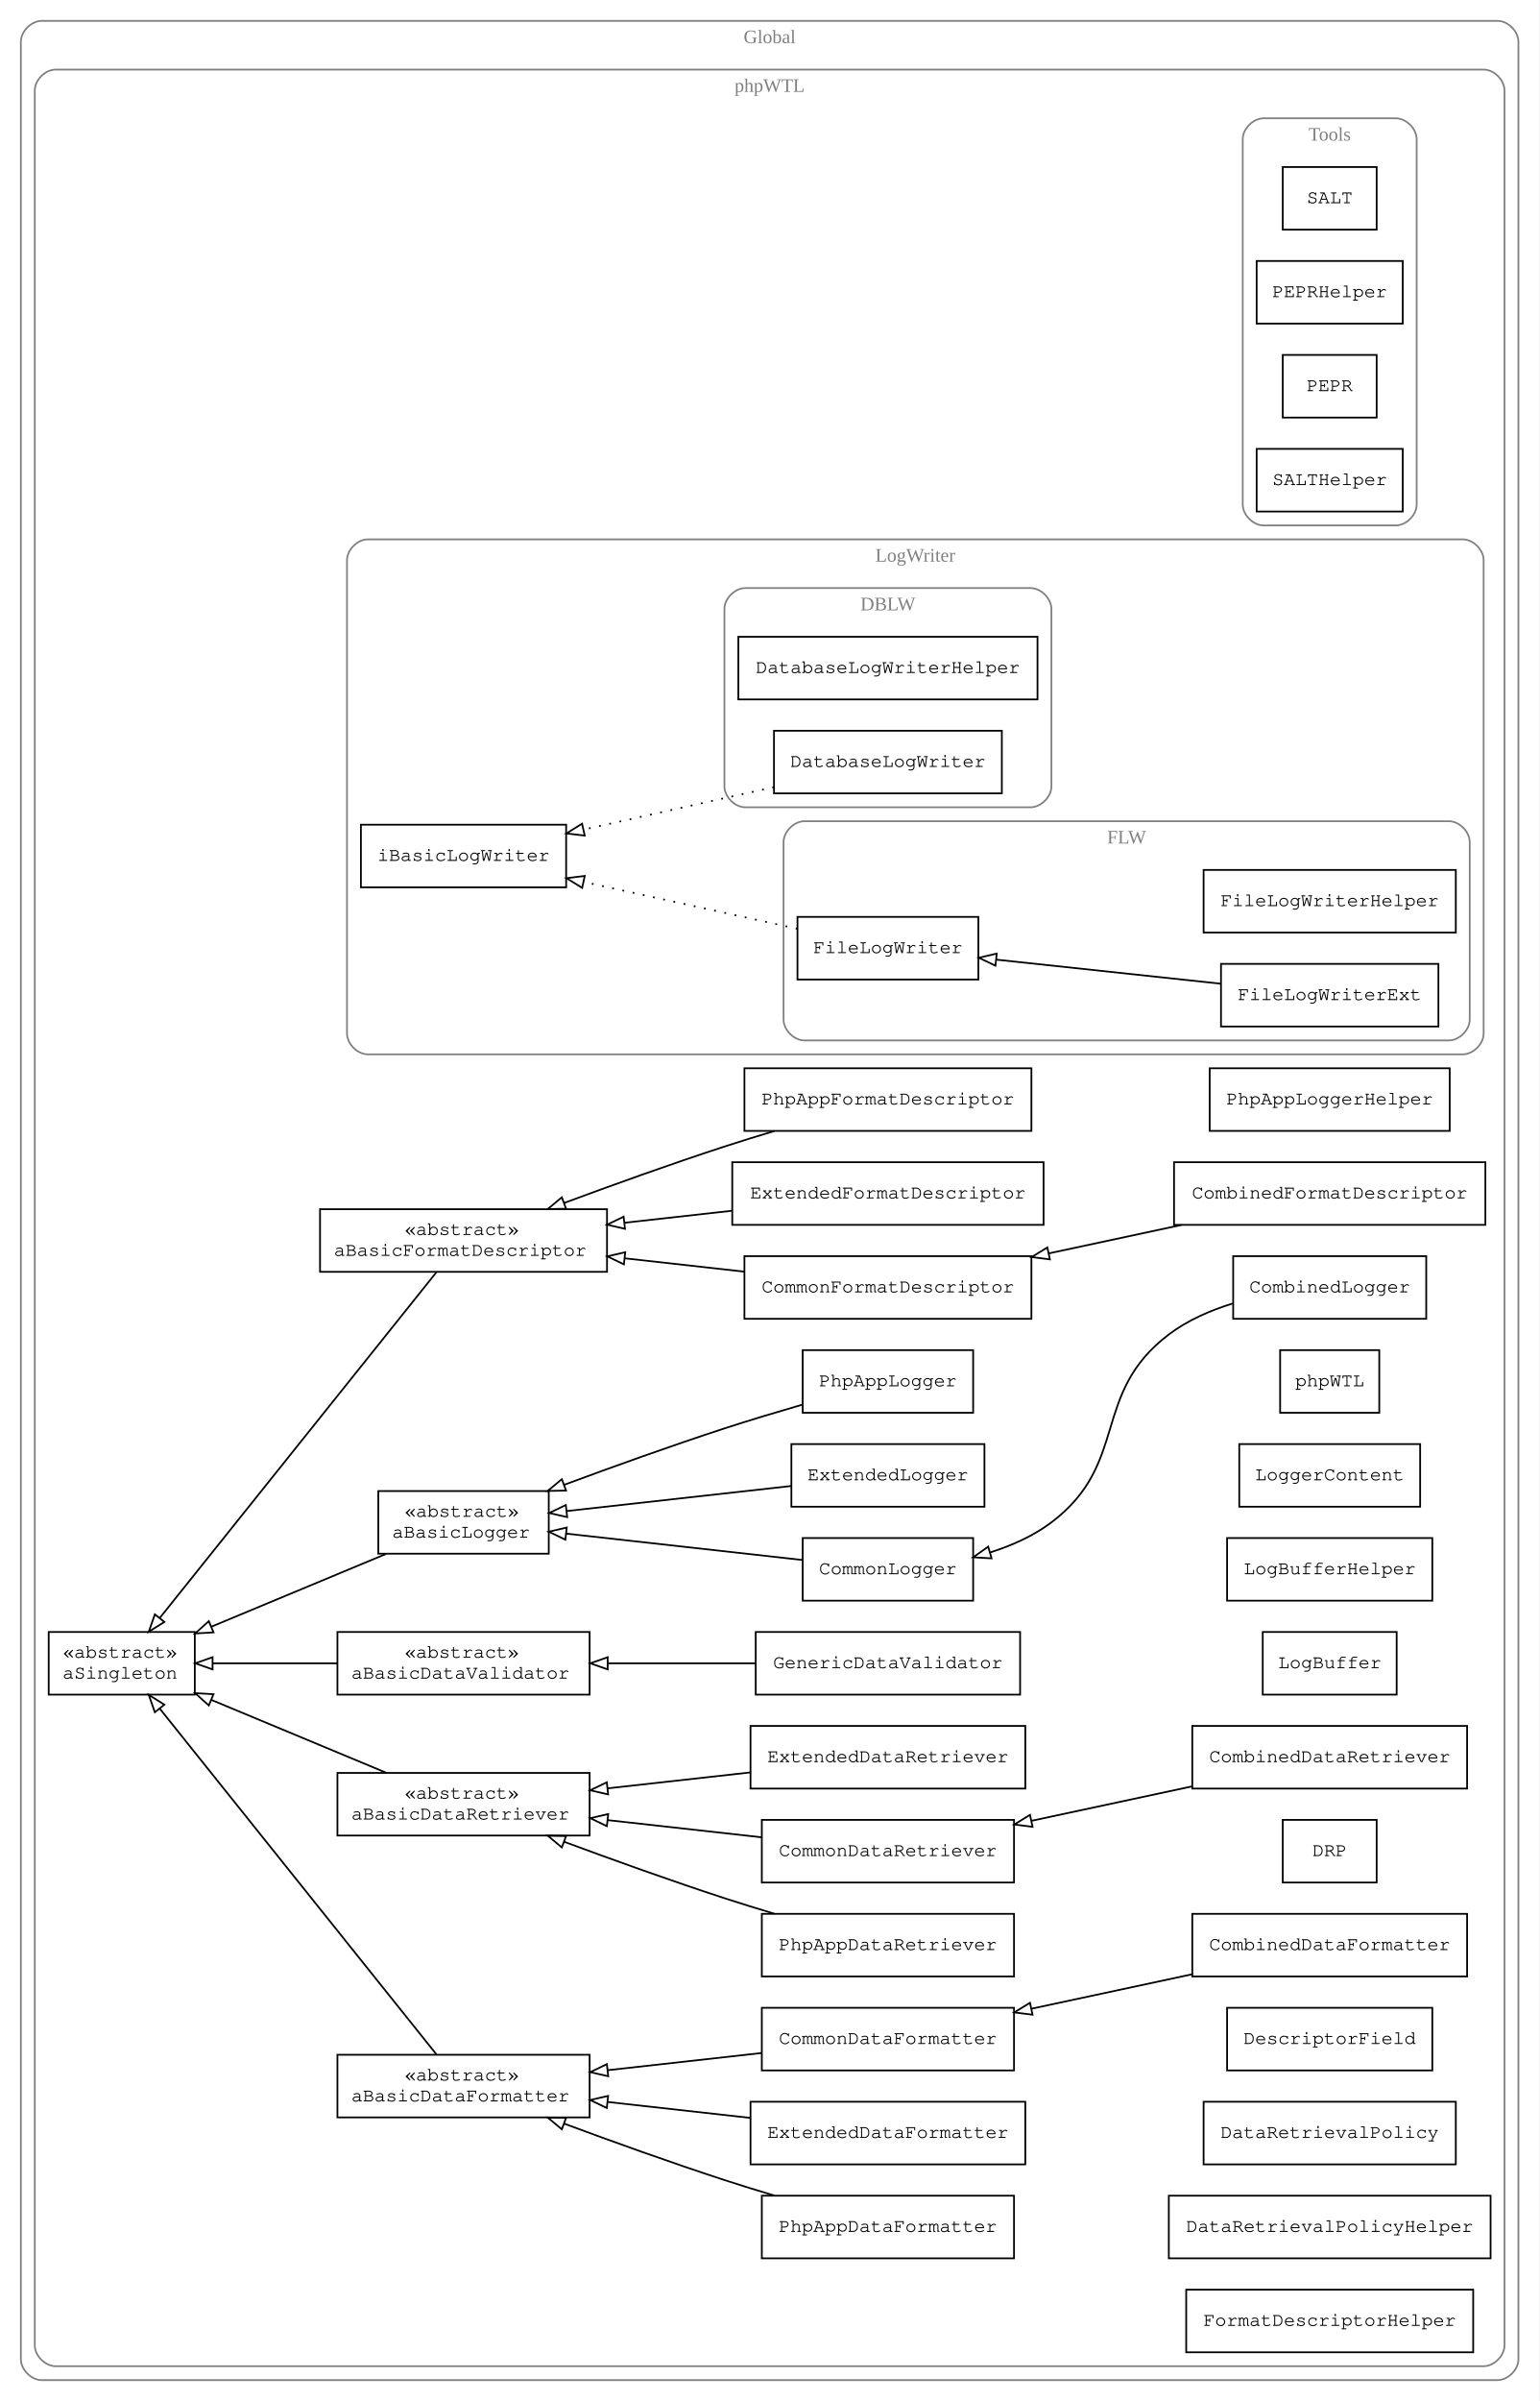
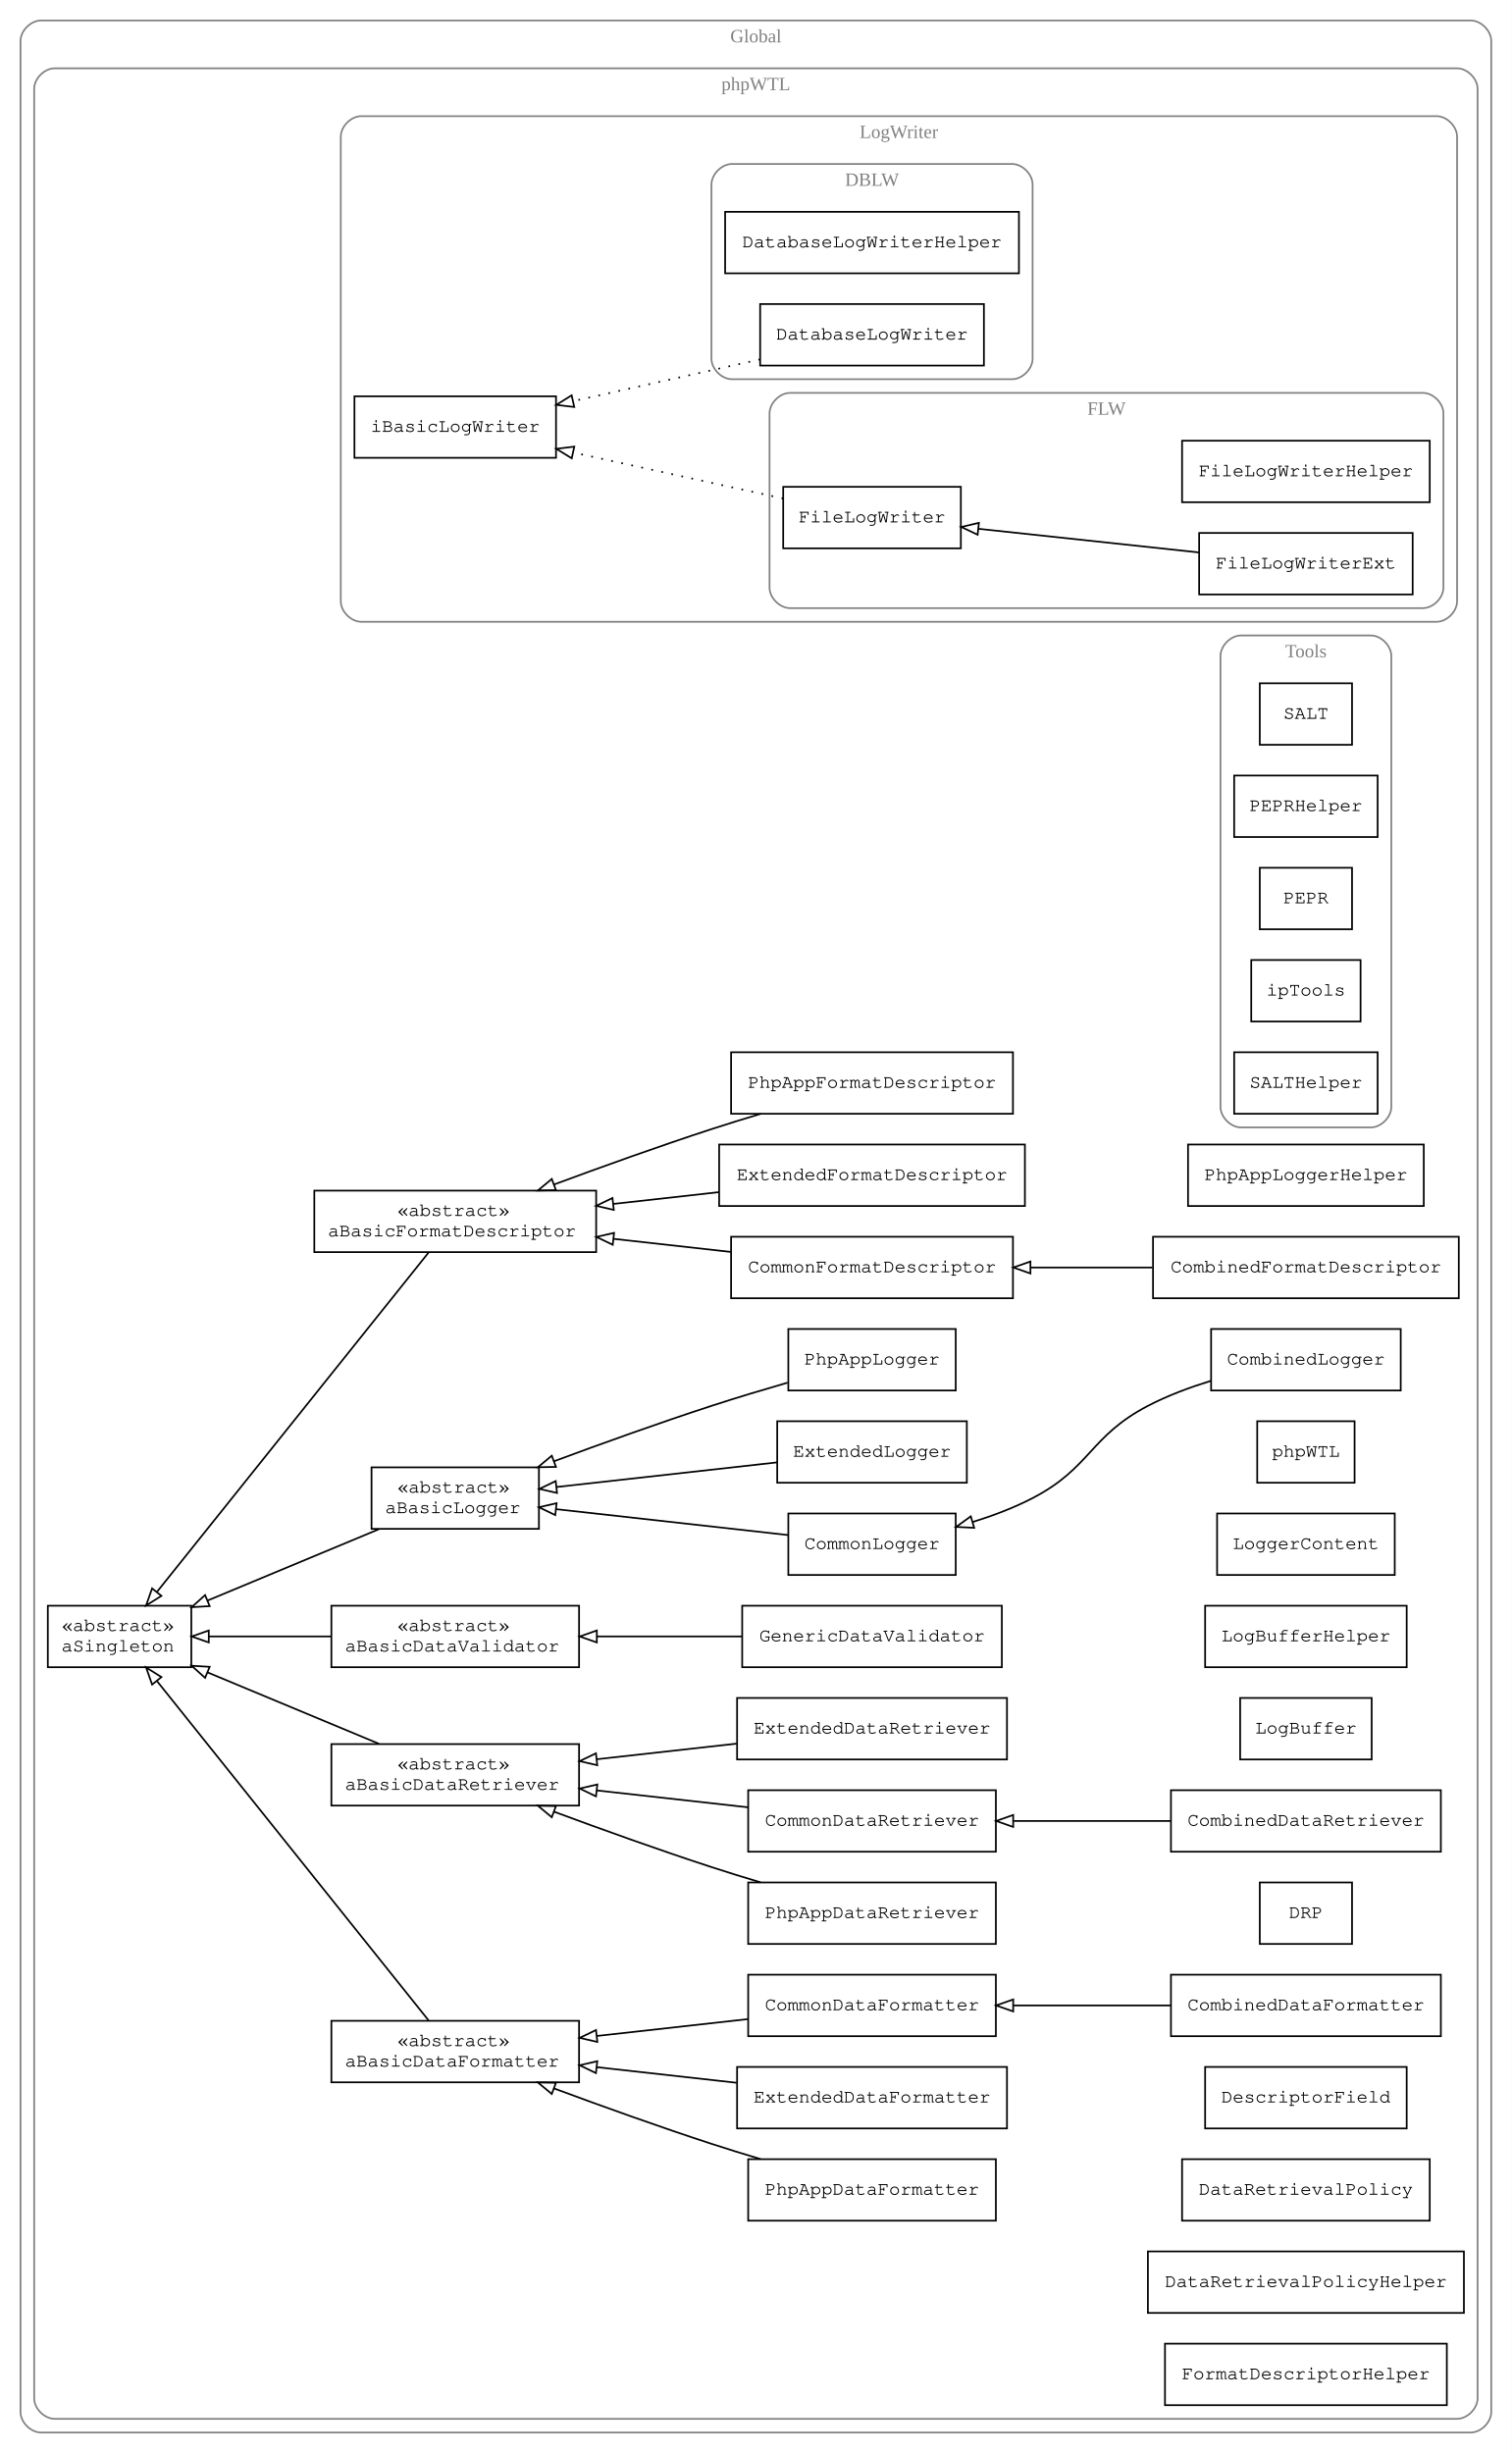
- <svg xmlns="http://www.w3.org/2000/svg" width="885pt" height="1380pt" viewBox="0.00 0.00 885.00 1380.00">
-   <g id="graph0" class="graph" transform="scale(1 1) rotate(0) translate(4 1376)">
-     <polygon fill="white" stroke="none" points="-4,4 -4,-1376 881,-1376 881,4 -4,4" />
+ <svg xmlns="http://www.w3.org/2000/svg" width="885pt" height="1436pt" viewBox="0.00 0.00 885.00 1436.00">
+   <g id="graph0" class="graph" transform="scale(1 1) rotate(0) translate(4 1432)">
+     <polygon fill="white" stroke="none" points="-4,4 -4,-1432 881,-1432 881,4 -4,4" />
    <g id="clust1" class="cluster">
-       <path fill="none" stroke="gray" d="M20,-8C20,-8 857,-8 857,-8 863,-8 869,-14 869,-20 869,-20 869,-1352 869,-1352 869,-1358 863,-1364 857,-1364 857,-1364 20,-1364 20,-1364 14,-1364 8,-1358 8,-1352 8,-1352 8,-20 8,-20 8,-14 14,-8 20,-8" />
-       <text text-anchor="middle" x="438.5" y="-1351.2" font-family="Times New Roman,serif" font-size="11.00" fill="gray">Global</text>
+       <path fill="none" stroke="gray" d="M20,-8C20,-8 857,-8 857,-8 863,-8 869,-14 869,-20 869,-20 869,-1408 869,-1408 869,-1414 863,-1420 857,-1420 857,-1420 20,-1420 20,-1420 14,-1420 8,-1414 8,-1408 8,-1408 8,-20 8,-20 8,-14 14,-8 20,-8" />
+       <text text-anchor="middle" x="438.5" y="-1407.2" font-family="Times New Roman,serif" font-size="11.00" fill="gray">Global</text>
    </g>
    <g id="clust2" class="cluster">
-       <path fill="none" stroke="gray" d="M28,-16C28,-16 849,-16 849,-16 855,-16 861,-22 861,-28 861,-28 861,-1324 861,-1324 861,-1330 855,-1336 849,-1336 849,-1336 28,-1336 28,-1336 22,-1336 16,-1330 16,-1324 16,-1324 16,-28 16,-28 16,-22 22,-16 28,-16" />
-       <text text-anchor="middle" x="438.5" y="-1323.2" font-family="Times New Roman,serif" font-size="11.00" fill="gray">phpWTL</text>
+       <path fill="none" stroke="gray" d="M28,-16C28,-16 849,-16 849,-16 855,-16 861,-22 861,-28 861,-28 861,-1380 861,-1380 861,-1386 855,-1392 849,-1392 849,-1392 28,-1392 28,-1392 22,-1392 16,-1386 16,-1380 16,-1380 16,-28 16,-28 16,-22 22,-16 28,-16" />
+       <text text-anchor="middle" x="438.5" y="-1379.2" font-family="Times New Roman,serif" font-size="11.00" fill="gray">phpWTL</text>
+     </g>
+     <g id="clust3" class="cluster">
+       <path fill="none" stroke="gray" d="M207.5,-1068C207.5,-1068 837,-1068 837,-1068 843,-1068 849,-1074 849,-1080 849,-1080 849,-1352 849,-1352 849,-1358 843,-1364 837,-1364 837,-1364 207.5,-1364 207.5,-1364 201.5,-1364 195.5,-1358 195.5,-1352 195.5,-1352 195.5,-1080 195.5,-1080 195.5,-1074 201.5,-1068 207.5,-1068" />
+       <text text-anchor="middle" x="522.25" y="-1351.2" font-family="Times New Roman,serif" font-size="11.00" fill="gray">LogWriter</text>
+     </g>
+     <g id="clust4" class="cluster">
+       <path fill="none" stroke="gray" d="M424.5,-1210C424.5,-1210 588.5,-1210 588.5,-1210 594.5,-1210 600.5,-1216 600.5,-1222 600.5,-1222 600.5,-1324 600.5,-1324 600.5,-1330 594.5,-1336 588.5,-1336 588.5,-1336 424.5,-1336 424.5,-1336 418.5,-1336 412.5,-1330 412.5,-1324 412.5,-1324 412.5,-1222 412.5,-1222 412.5,-1216 418.5,-1210 424.5,-1210" />
+       <text text-anchor="middle" x="506.5" y="-1323.2" font-family="Times New Roman,serif" font-size="11.00" fill="gray">DBLW</text>
+     </g>
+     <g id="clust5" class="cluster">
+       <path fill="none" stroke="gray" d="M458.5,-1076C458.5,-1076 829,-1076 829,-1076 835,-1076 841,-1082 841,-1088 841,-1088 841,-1190 841,-1190 841,-1196 835,-1202 829,-1202 829,-1202 458.5,-1202 458.5,-1202 452.5,-1202 446.5,-1196 446.5,-1190 446.5,-1190 446.5,-1088 446.5,-1088 446.5,-1082 452.5,-1076 458.5,-1076" />
+       <text text-anchor="middle" x="643.75" y="-1189.2" font-family="Times New Roman,serif" font-size="11.00" fill="gray">FLW</text>
    </g>
    <g id="clust6" class="cluster">
-       <path fill="none" stroke="gray" d="M722.5,-1074C722.5,-1074 798.5,-1074 798.5,-1074 804.5,-1074 810.5,-1080 810.5,-1086 810.5,-1086 810.5,-1296 810.5,-1296 810.5,-1302 804.5,-1308 798.5,-1308 798.5,-1308 722.5,-1308 722.5,-1308 716.5,-1308 710.5,-1302 710.5,-1296 710.5,-1296 710.5,-1086 710.5,-1086 710.5,-1080 716.5,-1074 722.5,-1074" />
-       <text text-anchor="middle" x="760.5" y="-1295.2" font-family="Times New Roman,serif" font-size="11.00" fill="gray">Tools</text>
-     </g>
-     <g id="clust3" class="cluster">
-       <path fill="none" stroke="gray" d="M207.5,-770C207.5,-770 837,-770 837,-770 843,-770 849,-776 849,-782 849,-782 849,-1054 849,-1054 849,-1060 843,-1066 837,-1066 837,-1066 207.5,-1066 207.5,-1066 201.5,-1066 195.5,-1060 195.5,-1054 195.5,-1054 195.5,-782 195.5,-782 195.5,-776 201.5,-770 207.5,-770" />
-       <text text-anchor="middle" x="522.25" y="-1053.2" font-family="Times New Roman,serif" font-size="11.00" fill="gray">LogWriter</text>
-     </g>
-     <g id="clust4" class="cluster">
-       <path fill="none" stroke="gray" d="M424.5,-912C424.5,-912 588.5,-912 588.5,-912 594.5,-912 600.5,-918 600.5,-924 600.5,-924 600.5,-1026 600.5,-1026 600.5,-1032 594.5,-1038 588.5,-1038 588.5,-1038 424.5,-1038 424.5,-1038 418.5,-1038 412.5,-1032 412.5,-1026 412.5,-1026 412.5,-924 412.5,-924 412.5,-918 418.5,-912 424.5,-912" />
-       <text text-anchor="middle" x="506.5" y="-1025.2" font-family="Times New Roman,serif" font-size="11.00" fill="gray">DBLW</text>
-     </g>
-     <g id="clust5" class="cluster">
-       <path fill="none" stroke="gray" d="M458.5,-778C458.5,-778 829,-778 829,-778 835,-778 841,-784 841,-790 841,-790 841,-892 841,-892 841,-898 835,-904 829,-904 829,-904 458.5,-904 458.5,-904 452.5,-904 446.5,-898 446.5,-892 446.5,-892 446.5,-790 446.5,-790 446.5,-784 452.5,-778 458.5,-778" />
-       <text text-anchor="middle" x="643.75" y="-891.2" font-family="Times New Roman,serif" font-size="11.00" fill="gray">FLW</text>
+       <path fill="none" stroke="gray" d="M722.5,-772C722.5,-772 798.5,-772 798.5,-772 804.5,-772 810.5,-778 810.5,-784 810.5,-784 810.5,-1048 810.5,-1048 810.5,-1054 804.5,-1060 798.5,-1060 798.5,-1060 722.5,-1060 722.5,-1060 716.5,-1060 710.5,-1054 710.5,-1048 710.5,-1048 710.5,-784 710.5,-784 710.5,-778 716.5,-772 722.5,-772" />
+       <text text-anchor="middle" x="760.5" y="-1047.2" font-family="Times New Roman,serif" font-size="11.00" fill="gray">Tools</text>
    </g>
    <g id="node1" class="node">
-       <polygon fill="none" stroke="black" points="592.5,-1010 420.5,-1010 420.5,-974 592.5,-974 592.5,-1010" />
-       <text text-anchor="middle" x="506.5" y="-989.2" font-family="Courier,monospace" font-size="11.00">DatabaseLogWriterHelper</text>
+       <polygon fill="none" stroke="black" points="592.5,-1308 420.5,-1308 420.5,-1272 592.5,-1272 592.5,-1308" />
+       <text text-anchor="middle" x="506.5" y="-1287.2" font-family="Courier,monospace" font-size="11.00">DatabaseLogWriterHelper</text>
    </g>
    <g id="node2" class="node">
-       <polygon fill="none" stroke="black" points="572,-956 441,-956 441,-920 572,-920 572,-956" />
-       <text text-anchor="middle" x="506.5" y="-935.2" font-family="Courier,monospace" font-size="11.00">DatabaseLogWriter</text>
+       <polygon fill="none" stroke="black" points="572,-1254 441,-1254 441,-1218 572,-1218 572,-1254" />
+       <text text-anchor="middle" x="506.5" y="-1233.2" font-family="Courier,monospace" font-size="11.00">DatabaseLogWriter</text>
    </g>
    <g id="node6" class="node">
-       <polygon fill="none" stroke="black" points="321.5,-902 203.5,-902 203.5,-866 321.5,-866 321.5,-902" />
-       <text text-anchor="middle" x="262.5" y="-881.2" font-family="Courier,monospace" font-size="11.00">iBasicLogWriter</text>
+       <polygon fill="none" stroke="black" points="321.5,-1200 203.5,-1200 203.5,-1164 321.5,-1164 321.5,-1200" />
+       <text text-anchor="middle" x="262.5" y="-1179.2" font-family="Courier,monospace" font-size="11.00">iBasicLogWriter</text>
    </g>
    <g id="edge4" class="edge">
-       <path fill="none" stroke="black" stroke-dasharray="1,5" d="M440.966,-923.6C407.195,-916.064 365.86,-906.841 331.581,-899.192" />
-       <polygon fill="none" stroke="black" points="332.172,-895.737 321.65,-896.976 330.647,-902.569 332.172,-895.737" />
+       <path fill="none" stroke="black" stroke-dasharray="1,5" d="M440.966,-1221.6C407.195,-1214.06 365.86,-1204.84 331.581,-1197.19" />
+       <polygon fill="none" stroke="black" points="332.172,-1193.74 321.65,-1194.98 330.647,-1200.57 332.172,-1193.74" />
    </g>
    <g id="node3" class="node">
-       <polygon fill="none" stroke="black" points="558.5,-849 454.5,-849 454.5,-813 558.5,-813 558.5,-849" />
-       <text text-anchor="middle" x="506.5" y="-828.2" font-family="Courier,monospace" font-size="11.00">FileLogWriter</text>
+       <polygon fill="none" stroke="black" points="558.5,-1147 454.5,-1147 454.5,-1111 558.5,-1111 558.5,-1147" />
+       <text text-anchor="middle" x="506.5" y="-1126.2" font-family="Courier,monospace" font-size="11.00">FileLogWriter</text>
    </g>
    <g id="edge3" class="edge">
-       <path fill="none" stroke="black" stroke-dasharray="1,5" d="M454.474,-842.175C418.831,-849.981 370.845,-860.49 331.893,-869.021" />
-       <polygon fill="none" stroke="black" points="330.701,-865.699 321.682,-871.258 332.199,-872.537 330.701,-865.699" />
+       <path fill="none" stroke="black" stroke-dasharray="1,5" d="M454.474,-1140.18C418.831,-1147.98 370.845,-1158.49 331.893,-1167.02" />
+       <polygon fill="none" stroke="black" points="330.701,-1163.7 321.682,-1169.26 332.199,-1170.54 330.701,-1163.7" />
    </g>
    <g id="node4" class="node">
-       <polygon fill="none" stroke="black" points="833,-876 688,-876 688,-840 833,-840 833,-876" />
-       <text text-anchor="middle" x="760.5" y="-855.2" font-family="Courier,monospace" font-size="11.00">FileLogWriterHelper</text>
+       <polygon fill="none" stroke="black" points="833,-1174 688,-1174 688,-1138 833,-1138 833,-1174" />
+       <text text-anchor="middle" x="760.5" y="-1153.2" font-family="Courier,monospace" font-size="11.00">FileLogWriterHelper</text>
    </g>
    <g id="node5" class="node">
-       <polygon fill="none" stroke="black" points="823,-822 698,-822 698,-786 823,-786 823,-822" />
-       <text text-anchor="middle" x="760.5" y="-801.2" font-family="Courier,monospace" font-size="11.00">FileLogWriterExt</text>
+       <polygon fill="none" stroke="black" points="823,-1120 698,-1120 698,-1084 823,-1084 823,-1120" />
+       <text text-anchor="middle" x="760.5" y="-1099.2" font-family="Courier,monospace" font-size="11.00">FileLogWriterExt</text>
    </g>
    <g id="edge19" class="edge">
-       <path fill="none" stroke="black" d="M697.854,-810.605C658.579,-814.813 607.902,-820.243 568.712,-824.442" />
-       <polygon fill="none" stroke="black" points="568.324,-820.963 558.753,-825.509 569.069,-827.923 568.324,-820.963" />
+       <path fill="none" stroke="black" d="M697.854,-1108.6C658.579,-1112.81 607.902,-1118.24 568.712,-1122.44" />
+       <polygon fill="none" stroke="black" points="568.324,-1118.96 558.753,-1123.51 569.069,-1125.92 568.324,-1118.96" />
    </g>
    <g id="node7" class="node">
-       <polygon fill="none" stroke="black" points="787.5,-1280 733.5,-1280 733.5,-1244 787.5,-1244 787.5,-1280" />
-       <text text-anchor="middle" x="760.5" y="-1259.2" font-family="Courier,monospace" font-size="11.00">SALT</text>
+       <polygon fill="none" stroke="black" points="787.5,-1032 733.5,-1032 733.5,-996 787.5,-996 787.5,-1032" />
+       <text text-anchor="middle" x="760.5" y="-1011.2" font-family="Courier,monospace" font-size="11.00">SALT</text>
    </g>
    <g id="node8" class="node">
-       <polygon fill="none" stroke="black" points="802.5,-1226 718.5,-1226 718.5,-1190 802.5,-1190 802.5,-1226" />
-       <text text-anchor="middle" x="760.5" y="-1205.2" font-family="Courier,monospace" font-size="11.00">PEPRHelper</text>
+       <polygon fill="none" stroke="black" points="802.5,-978 718.5,-978 718.5,-942 802.5,-942 802.5,-978" />
+       <text text-anchor="middle" x="760.5" y="-957.2" font-family="Courier,monospace" font-size="11.00">PEPRHelper</text>
    </g>
    <g id="node9" class="node">
-       <polygon fill="none" stroke="black" points="787.5,-1172 733.5,-1172 733.5,-1136 787.5,-1136 787.5,-1172" />
-       <text text-anchor="middle" x="760.5" y="-1151.2" font-family="Courier,monospace" font-size="11.00">PEPR</text>
+       <polygon fill="none" stroke="black" points="787.5,-924 733.5,-924 733.5,-888 787.5,-888 787.5,-924" />
+       <text text-anchor="middle" x="760.5" y="-903.2" font-family="Courier,monospace" font-size="11.00">PEPR</text>
    </g>
    <g id="node10" class="node">
-       <polygon fill="none" stroke="black" points="802.5,-1118 718.5,-1118 718.5,-1082 802.5,-1082 802.5,-1118" />
-       <text text-anchor="middle" x="760.5" y="-1097.2" font-family="Courier,monospace" font-size="11.00">SALTHelper</text>
+       <polygon fill="none" stroke="black" points="792.5,-870 728.5,-870 728.5,-834 792.5,-834 792.5,-870" />
+       <text text-anchor="middle" x="760.5" y="-849.2" font-family="Courier,monospace" font-size="11.00">ipTools</text>
    </g>
    <g id="node11" class="node">
-       <polygon fill="none" stroke="black" points="108,-438 24,-438 24,-402 108,-402 108,-438" />
-       <text text-anchor="start" x="32" y="-423.2" font-family="Courier,monospace" font-size="11.00">«abstract»</text>
-       <text text-anchor="start" x="32" y="-411.2" font-family="Courier,monospace" font-size="11.00">aSingleton</text>
+       <polygon fill="none" stroke="black" points="802.5,-816 718.5,-816 718.5,-780 802.5,-780 802.5,-816" />
+       <text text-anchor="middle" x="760.5" y="-795.2" font-family="Courier,monospace" font-size="11.00">SALTHelper</text>
    </g>
    <g id="node12" class="node">
-       <polygon fill="none" stroke="black" points="335,-195 190,-195 190,-159 335,-159 335,-195" />
-       <text text-anchor="start" x="228.5" y="-180.2" font-family="Courier,monospace" font-size="11.00">«abstract»</text>
-       <text text-anchor="start" x="198" y="-168.2" font-family="Courier,monospace" font-size="11.00">aBasicDataFormatter</text>
+       <polygon fill="none" stroke="black" points="108,-492 24,-492 24,-456 108,-456 108,-492" />
+       <text text-anchor="start" x="32" y="-477.2" font-family="Courier,monospace" font-size="11.00">«abstract»</text>
+       <text text-anchor="start" x="32" y="-465.2" font-family="Courier,monospace" font-size="11.00">aSingleton</text>
+     </g>
+     <g id="node13" class="node">
+       <polygon fill="none" stroke="black" points="335,-249 190,-249 190,-213 335,-213 335,-249" />
+       <text text-anchor="start" x="228.5" y="-234.2" font-family="Courier,monospace" font-size="11.00">«abstract»</text>
+       <text text-anchor="start" x="198" y="-222.2" font-family="Courier,monospace" font-size="11.00">aBasicDataFormatter</text>
    </g>
    <g id="edge1" class="edge">
-       <path fill="none" stroke="black" d="M246.881,-195.264C212.723,-237.939 127.578,-344.316 87.929,-393.852" />
-       <polygon fill="none" stroke="black" points="85.04,-391.861 81.523,-401.855 90.505,-396.235 85.04,-391.861" />
-     </g>
-     <g id="node13" class="node">
-       <polygon fill="none" stroke="black" points="579,-276 434,-276 434,-240 579,-240 579,-276" />
-       <text text-anchor="middle" x="506.5" y="-255.2" font-family="Courier,monospace" font-size="11.00">PhpAppDataRetriever</text>
-     </g>
-     <g id="node20" class="node">
-       <polygon fill="none" stroke="black" points="335,-357 190,-357 190,-321 335,-321 335,-357" />
-       <text text-anchor="start" x="228.5" y="-342.2" font-family="Courier,monospace" font-size="11.00">«abstract»</text>
-       <text text-anchor="start" x="198" y="-330.2" font-family="Courier,monospace" font-size="11.00">aBasicDataRetriever</text>
+       <path fill="none" stroke="black" d="M246.881,-249.264C212.723,-291.939 127.578,-398.316 87.929,-447.852" />
+       <polygon fill="none" stroke="black" points="85.04,-445.861 81.523,-455.855 90.505,-450.235 85.04,-445.861" />
+     </g>
+     <g id="node14" class="node">
+       <polygon fill="none" stroke="black" points="579,-330 434,-330 434,-294 579,-294 579,-330" />
+       <text text-anchor="middle" x="506.5" y="-309.2" font-family="Courier,monospace" font-size="11.00">PhpAppDataRetriever</text>
+     </g>
+     <g id="node21" class="node">
+       <polygon fill="none" stroke="black" points="335,-411 190,-411 190,-375 335,-375 335,-411" />
+       <text text-anchor="start" x="228.5" y="-396.2" font-family="Courier,monospace" font-size="11.00">«abstract»</text>
+       <text text-anchor="start" x="198" y="-384.2" font-family="Courier,monospace" font-size="11.00">aBasicDataRetriever</text>
    </g>
    <g id="edge2" class="edge">
-       <path fill="none" stroke="black" d="M441.296,-276.046C431.615,-278.939 421.771,-281.978 412.5,-285 381.845,-294.993 348.034,-307.152 320.38,-317.401" />
-       <polygon fill="none" stroke="black" points="319.022,-314.172 310.87,-320.939 321.463,-320.732 319.022,-314.172" />
-     </g>
-     <g id="node14" class="node">
+       <path fill="none" stroke="black" d="M441.296,-330.046C431.615,-332.939 421.771,-335.978 412.5,-339 381.845,-348.993 348.034,-361.152 320.38,-371.401" />
+       <polygon fill="none" stroke="black" points="319.022,-368.172 310.87,-374.939 321.463,-374.732 319.022,-368.172" />
+     </g>
+     <g id="node15" class="node">
      <polygon fill="none" stroke="black" points="829.5,-762 691.5,-762 691.5,-726 829.5,-726 829.5,-762" />
      <text text-anchor="middle" x="760.5" y="-741.2" font-family="Courier,monospace" font-size="11.00">PhpAppLoggerHelper</text>
    </g>
-     <g id="node15" class="node">
+     <g id="node16" class="node">
      <polygon fill="none" stroke="black" points="816,-654 705,-654 705,-618 816,-618 816,-654" />
      <text text-anchor="middle" x="760.5" y="-633.2" font-family="Courier,monospace" font-size="11.00">CombinedLogger</text>
    </g>
-     <g id="node32" class="node">
-       <polygon fill="none" stroke="black" points="555.5,-492 457.5,-492 457.5,-456 555.5,-456 555.5,-492" />
-       <text text-anchor="middle" x="506.5" y="-471.2" font-family="Courier,monospace" font-size="11.00">CommonLogger</text>
+     <g id="node33" class="node">
+       <polygon fill="none" stroke="black" points="555.5,-546 457.5,-546 457.5,-510 555.5,-510 555.5,-546" />
+       <text text-anchor="middle" x="506.5" y="-525.2" font-family="Courier,monospace" font-size="11.00">CommonLogger</text>
    </g>
    <g id="edge5" class="edge">
-       <path fill="none" stroke="black" d="M704.661,-626.774C691.767,-622.797 678.684,-617.114 668,-609 622.924,-574.764 645.651,-535.138 600.5,-501 590.235,-493.239 577.796,-487.706 565.399,-483.761" />
-       <polygon fill="none" stroke="black" points="566.085,-480.317 555.508,-480.926 564.156,-487.046 566.085,-480.317" />
-     </g>
-     <g id="node16" class="node">
-       <polygon fill="none" stroke="black" points="555.5,-600 457.5,-600 457.5,-564 555.5,-564 555.5,-600" />
-       <text text-anchor="middle" x="506.5" y="-579.2" font-family="Courier,monospace" font-size="11.00">PhpAppLogger</text>
-     </g>
-     <g id="node34" class="node">
-       <polygon fill="none" stroke="black" points="311.5,-519 213.5,-519 213.5,-483 311.5,-483 311.5,-519" />
-       <text text-anchor="start" x="228.5" y="-504.2" font-family="Courier,monospace" font-size="11.00">«abstract»</text>
-       <text text-anchor="start" x="221.5" y="-492.2" font-family="Courier,monospace" font-size="11.00">aBasicLogger</text>
+       <path fill="none" stroke="black" d="M704.919,-623.659C692.422,-619.816 679.454,-614.975 668,-609 633.938,-591.23 634.601,-572.695 600.5,-555 589.657,-549.374 577.478,-544.766 565.595,-541.053" />
+       <polygon fill="none" stroke="black" points="566.299,-537.611 555.717,-538.14 564.319,-544.326 566.299,-537.611" />
+     </g>
+     <g id="node17" class="node">
+       <polygon fill="none" stroke="black" points="555.5,-654 457.5,-654 457.5,-618 555.5,-618 555.5,-654" />
+       <text text-anchor="middle" x="506.5" y="-633.2" font-family="Courier,monospace" font-size="11.00">PhpAppLogger</text>
+     </g>
+     <g id="node35" class="node">
+       <polygon fill="none" stroke="black" points="311.5,-573 213.5,-573 213.5,-537 311.5,-537 311.5,-573" />
+       <text text-anchor="start" x="228.5" y="-558.2" font-family="Courier,monospace" font-size="11.00">«abstract»</text>
+       <text text-anchor="start" x="221.5" y="-546.2" font-family="Courier,monospace" font-size="11.00">aBasicLogger</text>
    </g>
    <g id="edge6" class="edge">
-       <path fill="none" stroke="black" d="M457.048,-568.581C442.652,-564.419 426.886,-559.69 412.5,-555 381.845,-545.007 348.034,-532.848 320.38,-522.599" />
-       <polygon fill="none" stroke="black" points="321.463,-519.268 310.87,-519.061 319.022,-525.828 321.463,-519.268" />
-     </g>
-     <g id="node17" class="node">
-       <polygon fill="none" stroke="black" points="585.5,-168 427.5,-168 427.5,-132 585.5,-132 585.5,-168" />
-       <text text-anchor="middle" x="506.5" y="-147.2" font-family="Courier,monospace" font-size="11.00">ExtendedDataFormatter</text>
+       <path fill="none" stroke="black" d="M457.048,-622.581C442.652,-618.419 426.886,-613.69 412.5,-609 381.845,-599.007 348.034,-586.848 320.38,-576.599" />
+       <polygon fill="none" stroke="black" points="321.463,-573.268 310.87,-573.061 319.022,-579.828 321.463,-573.268" />
+     </g>
+     <g id="node18" class="node">
+       <polygon fill="none" stroke="black" points="585.5,-222 427.5,-222 427.5,-186 585.5,-186 585.5,-222" />
+       <text text-anchor="middle" x="506.5" y="-201.2" font-family="Courier,monospace" font-size="11.00">ExtendedDataFormatter</text>
    </g>
    <g id="edge7" class="edge">
-       <path fill="none" stroke="black" d="M427.264,-158.729C401.059,-161.652 371.784,-164.919 345.314,-167.872" />
-       <polygon fill="none" stroke="black" points="344.869,-164.4 335.319,-168.987 345.645,-171.357 344.869,-164.4" />
-     </g>
-     <g id="node18" class="node">
-       <polygon fill="none" stroke="black" points="582.5,-438 430.5,-438 430.5,-402 582.5,-402 582.5,-438" />
-       <text text-anchor="middle" x="506.5" y="-417.2" font-family="Courier,monospace" font-size="11.00">GenericDataValidator</text>
-     </g>
-     <g id="node26" class="node">
-       <polygon fill="none" stroke="black" points="335,-438 190,-438 190,-402 335,-402 335,-438" />
-       <text text-anchor="start" x="228.5" y="-423.2" font-family="Courier,monospace" font-size="11.00">«abstract»</text>
-       <text text-anchor="start" x="198" y="-411.2" font-family="Courier,monospace" font-size="11.00">aBasicDataValidator</text>
+       <path fill="none" stroke="black" d="M427.264,-212.729C401.059,-215.652 371.784,-218.919 345.314,-221.872" />
+       <polygon fill="none" stroke="black" points="344.869,-218.4 335.319,-222.987 345.645,-225.357 344.869,-218.4" />
+     </g>
+     <g id="node19" class="node">
+       <polygon fill="none" stroke="black" points="582.5,-492 430.5,-492 430.5,-456 582.5,-456 582.5,-492" />
+       <text text-anchor="middle" x="506.5" y="-471.2" font-family="Courier,monospace" font-size="11.00">GenericDataValidator</text>
+     </g>
+     <g id="node27" class="node">
+       <polygon fill="none" stroke="black" points="335,-492 190,-492 190,-456 335,-456 335,-492" />
+       <text text-anchor="start" x="228.5" y="-477.2" font-family="Courier,monospace" font-size="11.00">«abstract»</text>
+       <text text-anchor="start" x="198" y="-465.2" font-family="Courier,monospace" font-size="11.00">aBasicDataValidator</text>
    </g>
    <g id="edge8" class="edge">
-       <path fill="none" stroke="black" d="M430.256,-420C403.435,-420 373.097,-420 345.72,-420" />
-       <polygon fill="none" stroke="black" points="345.386,-416.5 335.386,-420 345.386,-423.5 345.386,-416.5" />
-     </g>
-     <g id="node19" class="node">
+       <path fill="none" stroke="black" d="M430.256,-474C403.435,-474 373.097,-474 345.72,-474" />
+       <polygon fill="none" stroke="black" points="345.386,-470.5 335.386,-474 345.386,-477.5 345.386,-470.5" />
+     </g>
+     <g id="node20" class="node">
      <polygon fill="none" stroke="black" points="850,-708 671,-708 671,-672 850,-672 850,-708" />
      <text text-anchor="middle" x="760.5" y="-687.2" font-family="Courier,monospace" font-size="11.00">CombinedFormatDescriptor</text>
    </g>
-     <g id="node31" class="node">
-       <polygon fill="none" stroke="black" points="589,-654 424,-654 424,-618 589,-618 589,-654" />
-       <text text-anchor="middle" x="506.5" y="-633.2" font-family="Courier,monospace" font-size="11.00">CommonFormatDescriptor</text>
+     <g id="node32" class="node">
+       <polygon fill="none" stroke="black" points="589,-708 424,-708 424,-672 589,-672 589,-708" />
+       <text text-anchor="middle" x="506.5" y="-687.2" font-family="Courier,monospace" font-size="11.00">CommonFormatDescriptor</text>
    </g>
    <g id="edge9" class="edge">
-       <path fill="none" stroke="black" d="M675.237,-671.944C650.732,-666.693 623.853,-660.933 598.929,-655.592" />
-       <polygon fill="none" stroke="black" points="599.629,-652.162 589.117,-653.489 598.162,-659.007 599.629,-652.162" />
+       <path fill="none" stroke="black" d="M670.654,-690C647.571,-690 622.662,-690 599.424,-690" />
+       <polygon fill="none" stroke="black" points="599.229,-686.5 589.229,-690 599.229,-693.5 599.229,-686.5" />
    </g>
    <g id="edge10" class="edge">
-       <path fill="none" stroke="black" d="M217.85,-357.178C188.11,-369.563 148.645,-385.999 117.54,-398.953" />
-       <polygon fill="none" stroke="black" points="116.061,-395.777 108.175,-402.853 118.752,-402.239 116.061,-395.777" />
-     </g>
-     <g id="node21" class="node">
+       <path fill="none" stroke="black" d="M217.85,-411.178C188.11,-423.563 148.645,-439.999 117.54,-452.953" />
+       <polygon fill="none" stroke="black" points="116.061,-449.777 108.175,-456.853 118.752,-456.239 116.061,-449.777" />
+     </g>
+     <g id="node22" class="node">
      <polygon fill="none" stroke="black" points="789,-600 732,-600 732,-564 789,-564 789,-600" />
      <text text-anchor="middle" x="760.5" y="-579.2" font-family="Courier,monospace" font-size="11.00">phpWTL</text>
    </g>
-     <g id="node22" class="node">
+     <g id="node23" class="node">
      <polygon fill="none" stroke="black" points="812.5,-546 708.5,-546 708.5,-510 812.5,-510 812.5,-546" />
      <text text-anchor="middle" x="760.5" y="-525.2" font-family="Courier,monospace" font-size="11.00">LoggerContent</text>
    </g>
-     <g id="node23" class="node">
-       <polygon fill="none" stroke="black" points="585.5,-384 427.5,-384 427.5,-348 585.5,-348 585.5,-384" />
-       <text text-anchor="middle" x="506.5" y="-363.2" font-family="Courier,monospace" font-size="11.00">ExtendedDataRetriever</text>
+     <g id="node24" class="node">
+       <polygon fill="none" stroke="black" points="585.5,-438 427.5,-438 427.5,-402 585.5,-402 585.5,-438" />
+       <text text-anchor="middle" x="506.5" y="-417.2" font-family="Courier,monospace" font-size="11.00">ExtendedDataRetriever</text>
    </g>
    <g id="edge11" class="edge">
-       <path fill="none" stroke="black" d="M427.264,-357.271C401.059,-354.348 371.784,-351.081 345.314,-348.128" />
-       <polygon fill="none" stroke="black" points="345.645,-344.643 335.319,-347.013 344.869,-351.6 345.645,-344.643" />
-     </g>
-     <g id="node24" class="node">
+       <path fill="none" stroke="black" d="M427.264,-411.271C401.059,-408.348 371.784,-405.081 345.314,-402.128" />
+       <polygon fill="none" stroke="black" points="345.645,-398.643 335.319,-401.013 344.869,-405.6 345.645,-398.643" />
+     </g>
+     <g id="node25" class="node">
      <polygon fill="none" stroke="black" points="819.5,-492 701.5,-492 701.5,-456 819.5,-456 819.5,-492" />
      <text text-anchor="middle" x="760.5" y="-471.2" font-family="Courier,monospace" font-size="11.00">LogBufferHelper</text>
    </g>
-     <g id="node25" class="node">
+     <g id="node26" class="node">
      <polygon fill="none" stroke="black" points="799,-438 722,-438 722,-402 799,-402 799,-438" />
      <text text-anchor="middle" x="760.5" y="-417.2" font-family="Courier,monospace" font-size="11.00">LogBuffer</text>
    </g>
    <g id="edge12" class="edge">
-       <path fill="none" stroke="black" d="M189.904,-420C166.153,-420 140.203,-420 118.294,-420" />
-       <polygon fill="none" stroke="black" points="118.214,-416.5 108.214,-420 118.214,-423.5 118.214,-416.5" />
-     </g>
-     <g id="node27" class="node">
-       <polygon fill="none" stroke="black" points="579,-222 434,-222 434,-186 579,-186 579,-222" />
-       <text text-anchor="middle" x="506.5" y="-201.2" font-family="Courier,monospace" font-size="11.00">CommonDataFormatter</text>
+       <path fill="none" stroke="black" d="M189.904,-474C166.153,-474 140.203,-474 118.294,-474" />
+       <polygon fill="none" stroke="black" points="118.214,-470.5 108.214,-474 118.214,-477.5 118.214,-470.5" />
+     </g>
+     <g id="node28" class="node">
+       <polygon fill="none" stroke="black" points="579,-276 434,-276 434,-240 579,-240 579,-276" />
+       <text text-anchor="middle" x="506.5" y="-255.2" font-family="Courier,monospace" font-size="11.00">CommonDataFormatter</text>
    </g>
    <g id="edge13" class="edge">
-       <path fill="none" stroke="black" d="M433.874,-196.009C406.072,-192.907 374.071,-189.336 345.364,-186.134" />
-       <polygon fill="none" stroke="black" points="345.687,-182.648 335.36,-185.017 344.91,-189.605 345.687,-182.648" />
-     </g>
-     <g id="node28" class="node">
-       <polygon fill="none" stroke="black" points="345,-681 180,-681 180,-645 345,-645 345,-681" />
-       <text text-anchor="start" x="228.5" y="-666.2" font-family="Courier,monospace" font-size="11.00">«abstract»</text>
-       <text text-anchor="start" x="188" y="-654.2" font-family="Courier,monospace" font-size="11.00">aBasicFormatDescriptor</text>
+       <path fill="none" stroke="black" d="M433.874,-250.009C406.072,-246.907 374.071,-243.336 345.364,-240.134" />
+       <polygon fill="none" stroke="black" points="345.687,-236.648 335.36,-239.017 344.91,-243.605 345.687,-236.648" />
+     </g>
+     <g id="node29" class="node">
+       <polygon fill="none" stroke="black" points="345,-735 180,-735 180,-699 345,-699 345,-735" />
+       <text text-anchor="start" x="228.5" y="-720.2" font-family="Courier,monospace" font-size="11.00">«abstract»</text>
+       <text text-anchor="start" x="188" y="-708.2" font-family="Courier,monospace" font-size="11.00">aBasicFormatDescriptor</text>
    </g>
    <g id="edge14" class="edge">
-       <path fill="none" stroke="black" d="M246.881,-644.736C212.723,-602.061 127.578,-495.684 87.929,-446.148" />
-       <polygon fill="none" stroke="black" points="90.505,-443.765 81.523,-438.145 85.04,-448.139 90.505,-443.765" />
-     </g>
-     <g id="node29" class="node">
+       <path fill="none" stroke="black" d="M246.881,-698.736C212.723,-656.061 127.578,-549.684 87.929,-500.148" />
+       <polygon fill="none" stroke="black" points="90.505,-497.765 81.523,-492.145 85.04,-502.139 90.505,-497.765" />
+     </g>
+     <g id="node30" class="node">
      <polygon fill="none" stroke="black" points="839.5,-276 681.5,-276 681.5,-240 839.5,-240 839.5,-276" />
      <text text-anchor="middle" x="760.5" y="-255.2" font-family="Courier,monospace" font-size="11.00">CombinedDataFormatter</text>
    </g>
    <g id="edge15" class="edge">
-       <path fill="none" stroke="black" d="M681.491,-241.284C652.141,-234.994 618.706,-227.83 589.042,-221.473" />
-       <polygon fill="none" stroke="black" points="589.649,-218.024 579.138,-219.351 588.182,-224.869 589.649,-218.024" />
-     </g>
-     <g id="node30" class="node">
-       <polygon fill="none" stroke="black" points="579,-114 434,-114 434,-78 579,-78 579,-114" />
-       <text text-anchor="middle" x="506.5" y="-93.2" font-family="Courier,monospace" font-size="11.00">PhpAppDataFormatter</text>
+       <path fill="none" stroke="black" d="M681.491,-258C652.269,-258 618.996,-258 589.429,-258" />
+       <polygon fill="none" stroke="black" points="589.138,-254.5 579.138,-258 589.138,-261.5 589.138,-254.5" />
+     </g>
+     <g id="node31" class="node">
+       <polygon fill="none" stroke="black" points="579,-168 434,-168 434,-132 579,-132 579,-168" />
+       <text text-anchor="middle" x="506.5" y="-147.2" font-family="Courier,monospace" font-size="11.00">PhpAppDataFormatter</text>
    </g>
    <g id="edge16" class="edge">
-       <path fill="none" stroke="black" d="M441.296,-114.046C431.615,-116.939 421.771,-119.978 412.5,-123 381.845,-132.993 348.034,-145.152 320.38,-155.401" />
-       <polygon fill="none" stroke="black" points="319.022,-152.172 310.87,-158.939 321.463,-158.732 319.022,-152.172" />
+       <path fill="none" stroke="black" d="M441.296,-168.046C431.615,-170.939 421.771,-173.978 412.5,-177 381.845,-186.993 348.034,-199.152 320.38,-209.401" />
+       <polygon fill="none" stroke="black" points="319.022,-206.172 310.87,-212.939 321.463,-212.732 319.022,-206.172" />
    </g>
    <g id="edge17" class="edge">
-       <path fill="none" stroke="black" d="M423.907,-645.103C401.894,-647.559 377.926,-650.233 355.391,-652.748" />
-       <polygon fill="none" stroke="black" points="354.7,-649.303 345.15,-653.89 355.477,-656.26 354.7,-649.303" />
+       <path fill="none" stroke="black" d="M423.907,-699.103C401.894,-701.559 377.926,-704.233 355.391,-706.748" />
+       <polygon fill="none" stroke="black" points="354.7,-703.303 345.15,-707.89 355.477,-710.26 354.7,-703.303" />
    </g>
    <g id="edge18" class="edge">
-       <path fill="none" stroke="black" d="M457.399,-479.367C418.305,-483.728 363.026,-489.896 321.487,-494.53" />
-       <polygon fill="none" stroke="black" points="321.06,-491.056 311.51,-495.644 321.836,-498.013 321.06,-491.056" />
-     </g>
-     <g id="node33" class="node">
-       <polygon fill="none" stroke="black" points="579,-330 434,-330 434,-294 579,-294 579,-330" />
-       <text text-anchor="middle" x="506.5" y="-309.2" font-family="Courier,monospace" font-size="11.00">CommonDataRetriever</text>
+       <path fill="none" stroke="black" d="M457.399,-533.367C418.305,-537.728 363.026,-543.896 321.487,-548.53" />
+       <polygon fill="none" stroke="black" points="321.06,-545.056 311.51,-549.644 321.836,-552.013 321.06,-545.056" />
+     </g>
+     <g id="node34" class="node">
+       <polygon fill="none" stroke="black" points="579,-384 434,-384 434,-348 579,-348 579,-384" />
+       <text text-anchor="middle" x="506.5" y="-363.2" font-family="Courier,monospace" font-size="11.00">CommonDataRetriever</text>
    </g>
    <g id="edge20" class="edge">
-       <path fill="none" stroke="black" d="M433.874,-319.991C406.072,-323.093 374.071,-326.664 345.364,-329.866" />
-       <polygon fill="none" stroke="black" points="344.91,-326.395 335.36,-330.983 345.687,-333.352 344.91,-326.395" />
+       <path fill="none" stroke="black" d="M433.874,-373.991C406.072,-377.093 374.071,-380.664 345.364,-383.866" />
+       <polygon fill="none" stroke="black" points="344.91,-380.395 335.36,-384.983 345.687,-387.352 344.91,-380.395" />
    </g>
    <g id="edge21" class="edge">
-       <path fill="none" stroke="black" d="M217.85,-482.822C188.11,-470.437 148.645,-454.001 117.54,-441.047" />
-       <polygon fill="none" stroke="black" points="118.752,-437.761 108.175,-437.147 116.061,-444.223 118.752,-437.761" />
-     </g>
-     <g id="node35" class="node">
+       <path fill="none" stroke="black" d="M217.85,-536.822C188.11,-524.437 148.645,-508.001 117.54,-495.047" />
+       <polygon fill="none" stroke="black" points="118.752,-491.761 108.175,-491.147 116.061,-498.223 118.752,-491.761" />
+     </g>
+     <g id="node36" class="node">
      <polygon fill="none" stroke="black" points="787.5,-330 733.5,-330 733.5,-294 787.5,-294 787.5,-330" />
      <text text-anchor="middle" x="760.5" y="-309.2" font-family="Courier,monospace" font-size="11.00">DRP</text>
    </g>
-     <g id="node36" class="node">
-       <polygon fill="none" stroke="black" points="589,-762 424,-762 424,-726 589,-726 589,-762" />
-       <text text-anchor="middle" x="506.5" y="-741.2" font-family="Courier,monospace" font-size="11.00">PhpAppFormatDescriptor</text>
+     <g id="node37" class="node">
+       <polygon fill="none" stroke="black" points="589,-816 424,-816 424,-780 589,-780 589,-816" />
+       <text text-anchor="middle" x="506.5" y="-795.2" font-family="Courier,monospace" font-size="11.00">PhpAppFormatDescriptor</text>
    </g>
    <g id="edge22" class="edge">
-       <path fill="none" stroke="black" d="M441.296,-725.954C431.615,-723.061 421.771,-720.022 412.5,-717 381.845,-707.007 348.034,-694.848 320.38,-684.599" />
-       <polygon fill="none" stroke="black" points="321.463,-681.268 310.87,-681.061 319.022,-687.828 321.463,-681.268" />
-     </g>
-     <g id="node37" class="node">
+       <path fill="none" stroke="black" d="M441.296,-779.954C431.615,-777.061 421.771,-774.022 412.5,-771 381.845,-761.007 348.034,-748.848 320.38,-738.599" />
+       <polygon fill="none" stroke="black" points="321.463,-735.268 310.87,-735.061 319.022,-741.828 321.463,-735.268" />
+     </g>
+     <g id="node38" class="node">
      <polygon fill="none" stroke="black" points="839.5,-384 681.5,-384 681.5,-348 839.5,-348 839.5,-384" />
      <text text-anchor="middle" x="760.5" y="-363.2" font-family="Courier,monospace" font-size="11.00">CombinedDataRetriever</text>
    </g>
    <g id="edge23" class="edge">
-       <path fill="none" stroke="black" d="M681.491,-349.284C652.141,-342.994 618.706,-335.83 589.042,-329.473" />
-       <polygon fill="none" stroke="black" points="589.649,-326.024 579.138,-327.351 588.182,-332.869 589.649,-326.024" />
-     </g>
-     <g id="node38" class="node">
-       <polygon fill="none" stroke="black" points="596,-708 417,-708 417,-672 596,-672 596,-708" />
-       <text text-anchor="middle" x="506.5" y="-687.2" font-family="Courier,monospace" font-size="11.00">ExtendedFormatDescriptor</text>
+       <path fill="none" stroke="black" d="M681.491,-366C652.269,-366 618.996,-366 589.429,-366" />
+       <polygon fill="none" stroke="black" points="589.138,-362.5 579.138,-366 589.138,-369.5 589.138,-362.5" />
+     </g>
+     <g id="node39" class="node">
+       <polygon fill="none" stroke="black" points="596,-762 417,-762 417,-726 596,-726 596,-762" />
+       <text text-anchor="middle" x="506.5" y="-741.2" font-family="Courier,monospace" font-size="11.00">ExtendedFormatDescriptor</text>
    </g>
    <g id="edge24" class="edge">
-       <path fill="none" stroke="black" d="M416.762,-680.1C396.683,-677.859 375.325,-675.476 355.128,-673.223" />
-       <polygon fill="none" stroke="black" points="355.33,-669.724 345.003,-672.093 354.553,-676.681 355.33,-669.724" />
-     </g>
-     <g id="node39" class="node">
+       <path fill="none" stroke="black" d="M416.762,-734.1C396.683,-731.859 375.325,-729.476 355.128,-727.223" />
+       <polygon fill="none" stroke="black" points="355.33,-723.724 345.003,-726.093 354.553,-730.681 355.33,-723.724" />
+     </g>
+     <g id="node40" class="node">
      <polygon fill="none" stroke="black" points="819.5,-222 701.5,-222 701.5,-186 819.5,-186 819.5,-222" />
      <text text-anchor="middle" x="760.5" y="-201.2" font-family="Courier,monospace" font-size="11.00">DescriptorField</text>
    </g>
-     <g id="node40" class="node">
-       <polygon fill="none" stroke="black" points="562,-546 451,-546 451,-510 562,-510 562,-546" />
-       <text text-anchor="middle" x="506.5" y="-525.2" font-family="Courier,monospace" font-size="11.00">ExtendedLogger</text>
+     <g id="node41" class="node">
+       <polygon fill="none" stroke="black" points="562,-600 451,-600 451,-564 562,-564 562,-600" />
+       <text text-anchor="middle" x="506.5" y="-579.2" font-family="Courier,monospace" font-size="11.00">ExtendedLogger</text>
    </g>
    <g id="edge25" class="edge">
-       <path fill="none" stroke="black" d="M450.889,-521.907C412.416,-517.615 360.975,-511.875 321.723,-507.496" />
-       <polygon fill="none" stroke="black" points="322.092,-504.016 311.766,-506.385 321.316,-510.972 322.092,-504.016" />
-     </g>
-     <g id="node41" class="node">
+       <path fill="none" stroke="black" d="M450.889,-575.907C412.416,-571.615 360.975,-565.875 321.723,-561.496" />
+       <polygon fill="none" stroke="black" points="322.092,-558.016 311.766,-560.385 321.316,-564.972 322.092,-558.016" />
+     </g>
+     <g id="node42" class="node">
      <polygon fill="none" stroke="black" points="833,-168 688,-168 688,-132 833,-132 833,-168" />
      <text text-anchor="middle" x="760.5" y="-147.2" font-family="Courier,monospace" font-size="11.00">DataRetrievalPolicy</text>
    </g>
-     <g id="node42" class="node">
+     <g id="node43" class="node">
      <polygon fill="none" stroke="black" points="853,-114 668,-114 668,-78 853,-78 853,-114" />
      <text text-anchor="middle" x="760.5" y="-93.2" font-family="Courier,monospace" font-size="11.00">DataRetrievalPolicyHelper</text>
    </g>
-     <g id="node43" class="node">
+     <g id="node44" class="node">
      <polygon fill="none" stroke="black" points="843,-60 678,-60 678,-24 843,-24 843,-60" />
      <text text-anchor="middle" x="760.5" y="-39.2" font-family="Courier,monospace" font-size="11.00">FormatDescriptorHelper</text>
    </g>
  </g>
</svg>
